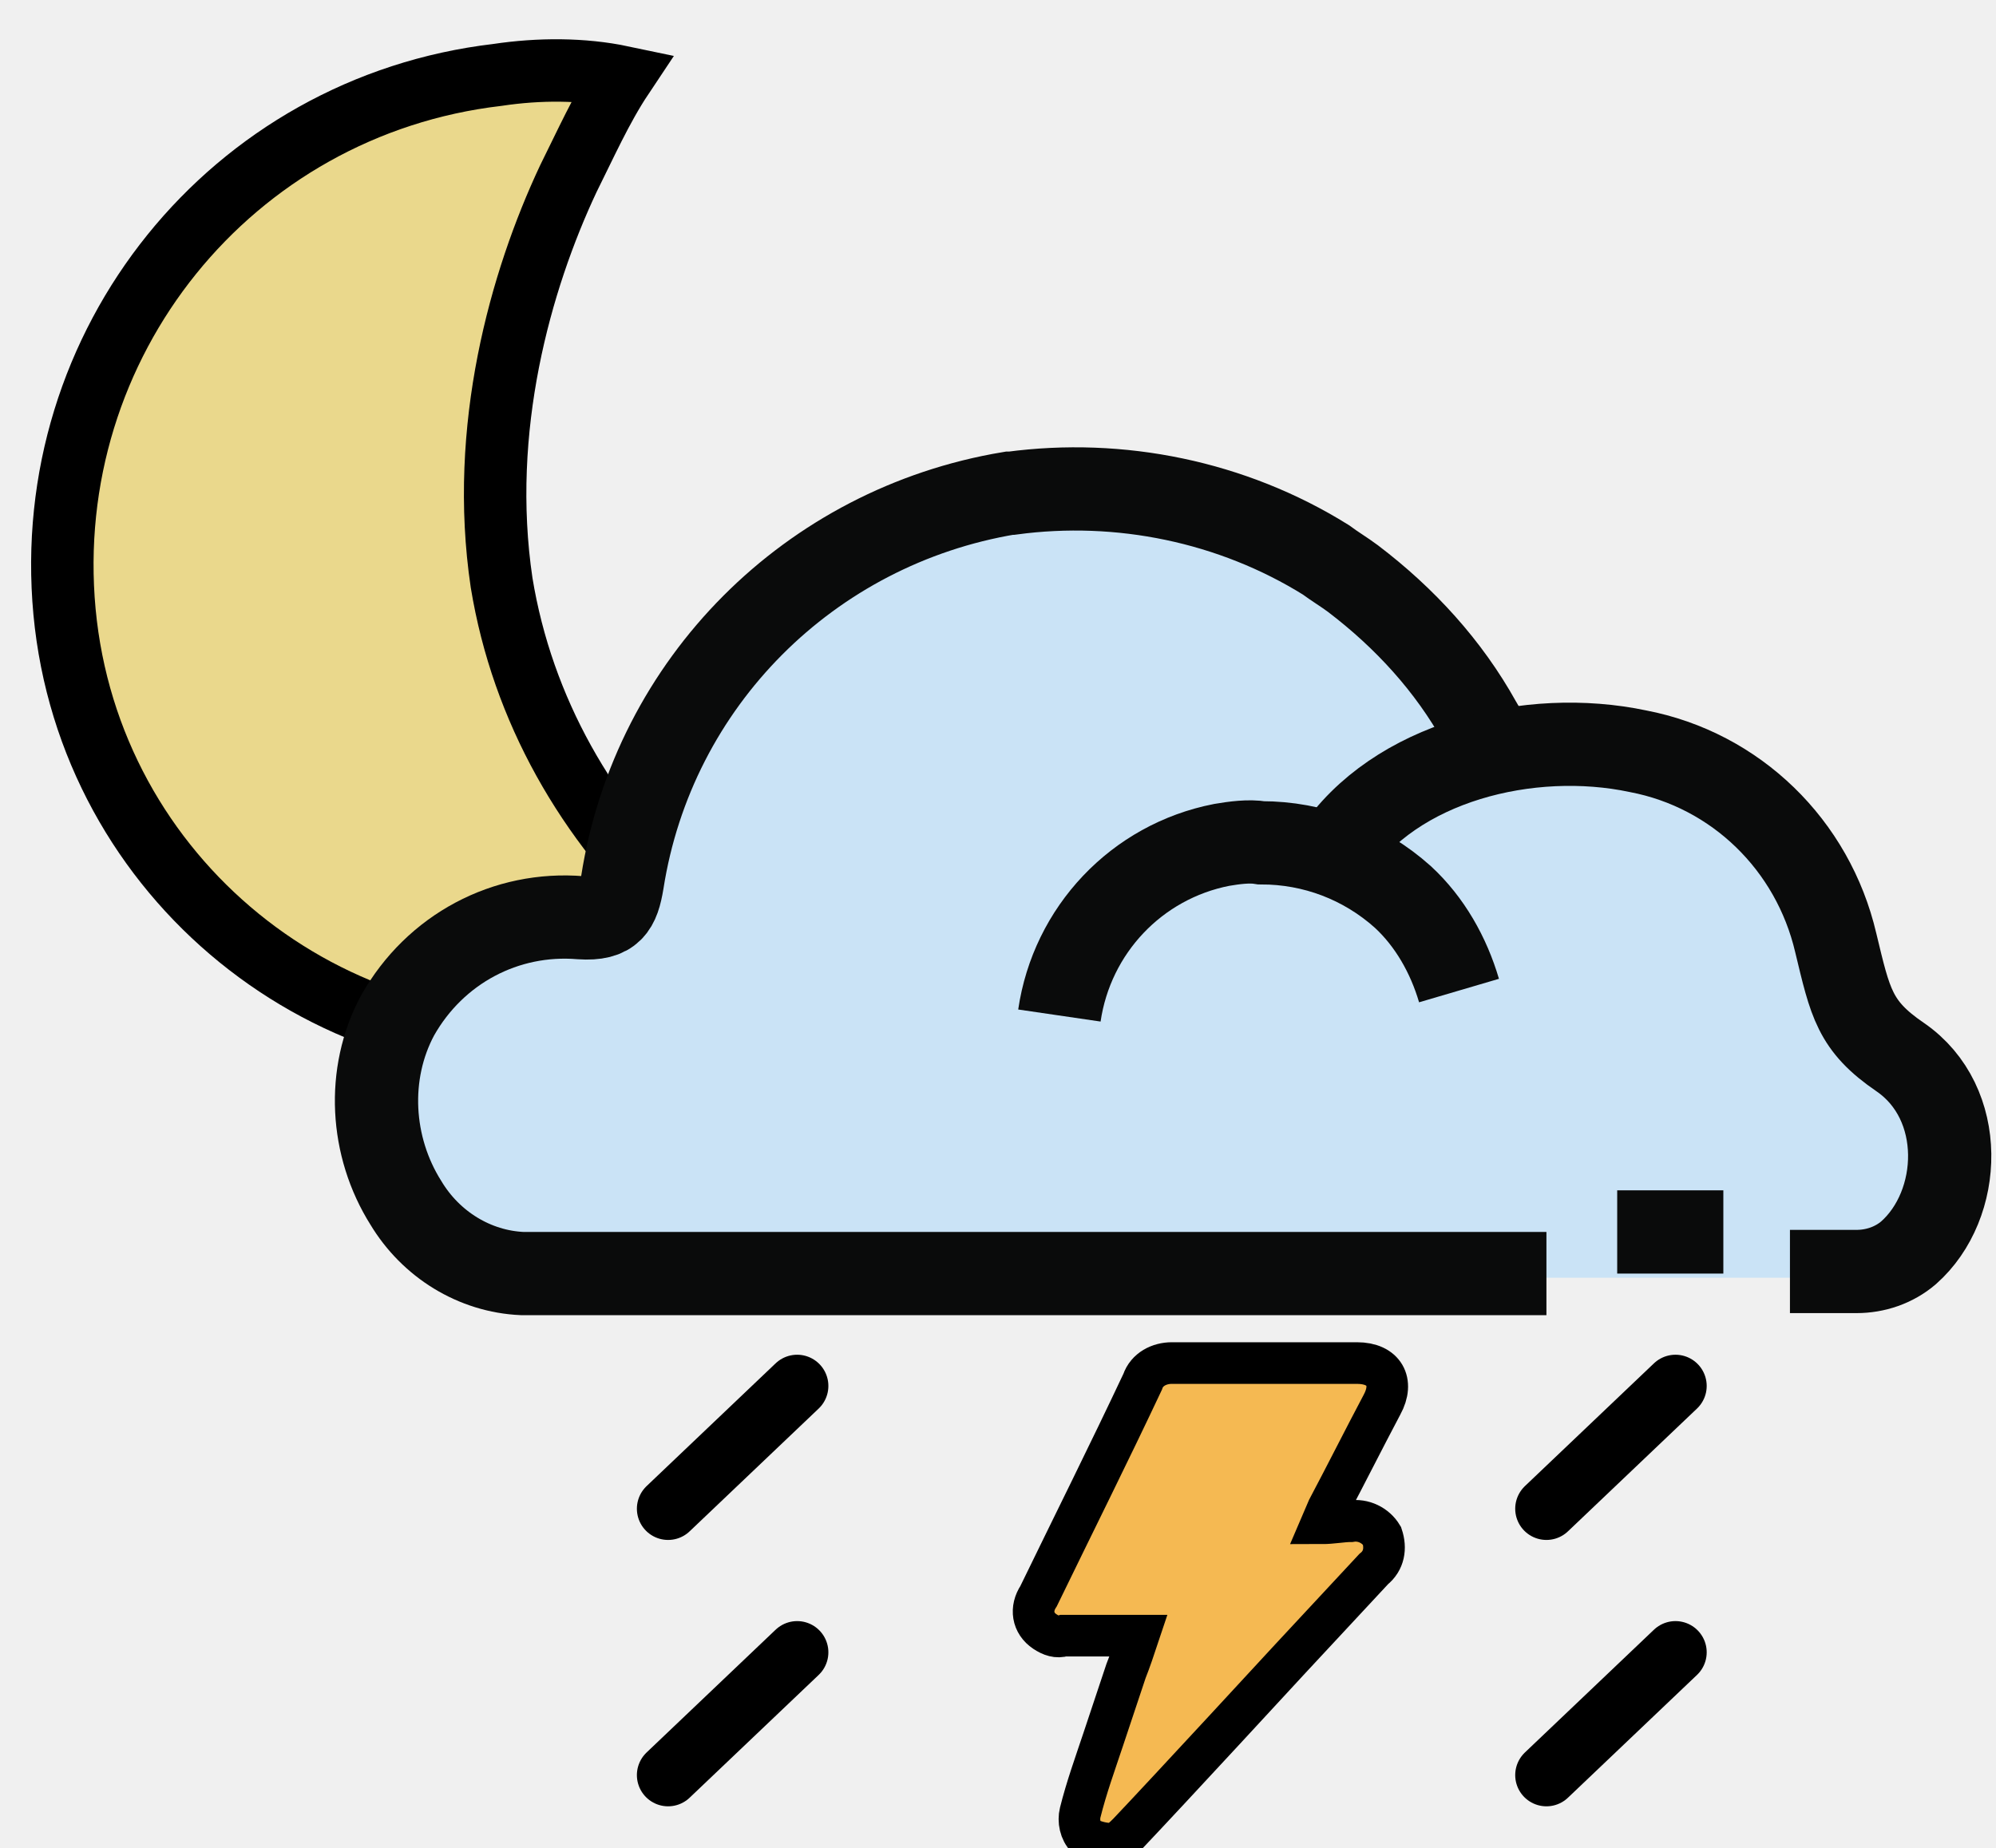
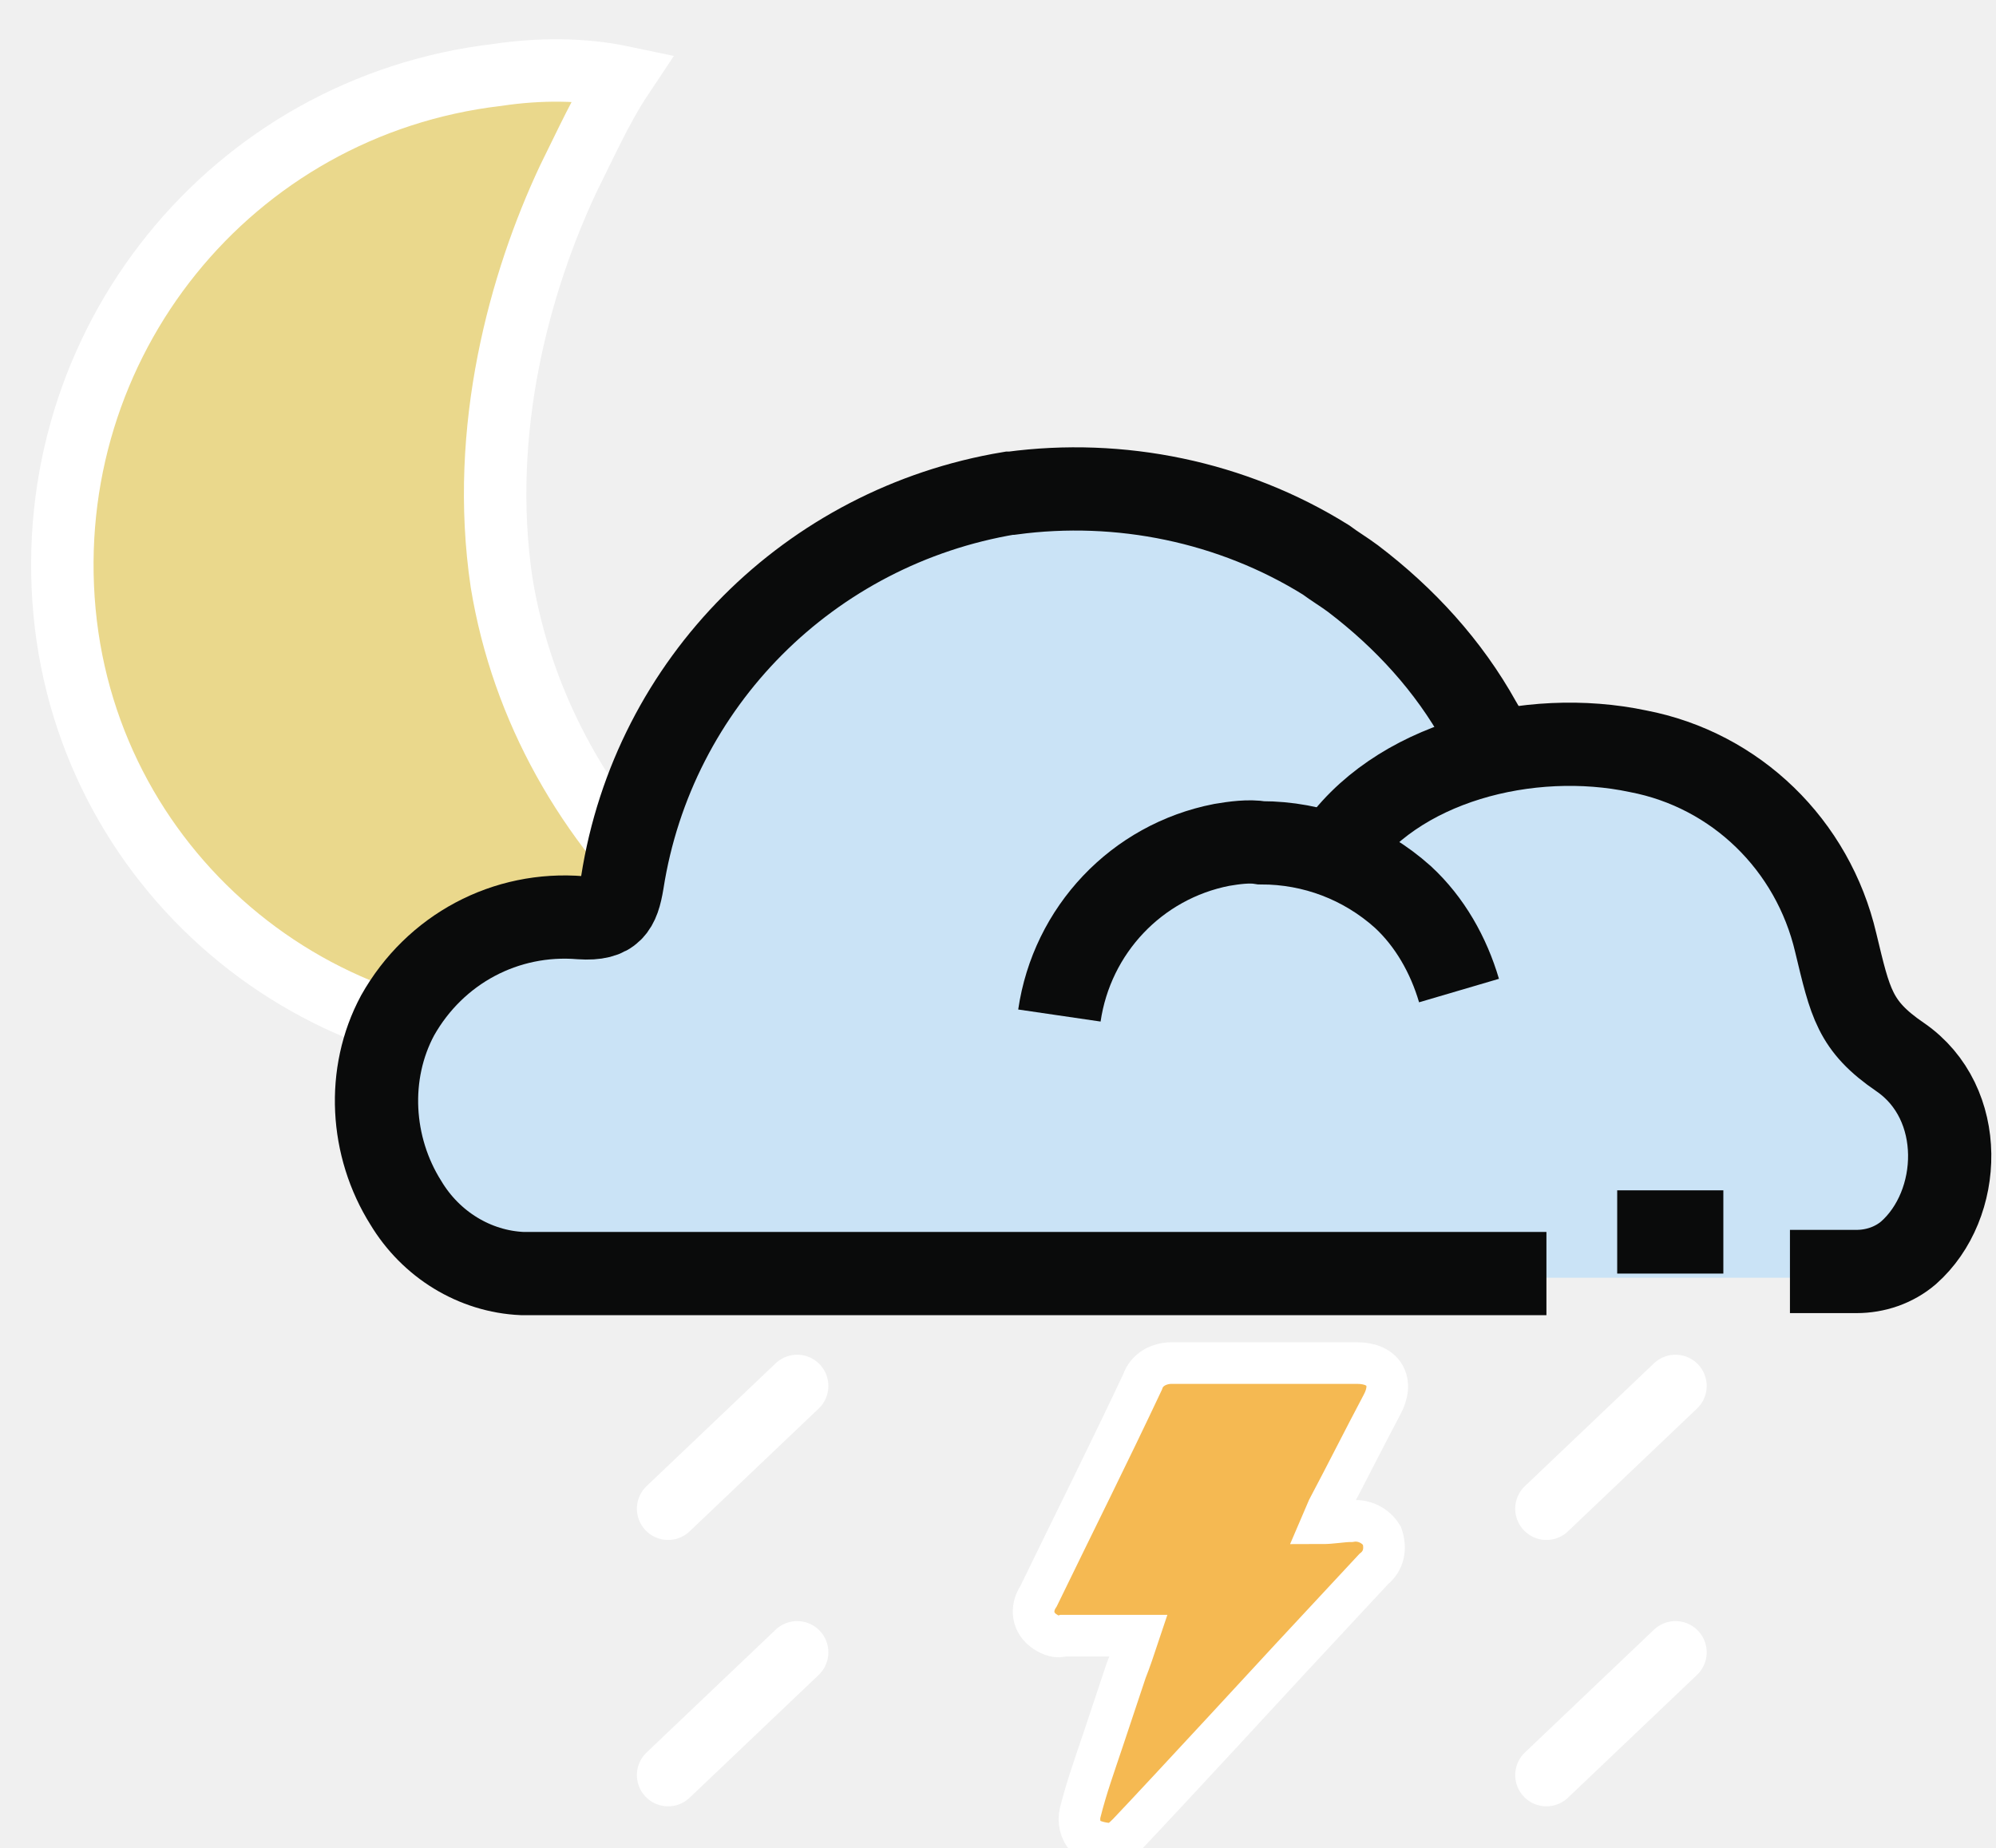
<svg xmlns="http://www.w3.org/2000/svg" version="1.1" id="Layer_1" x="0px" y="0px" viewBox="16 -12.8 95.9 88.8" style="enable-background:new 16 -12.8 95.9 88.8;" xml:space="preserve">
  <style type="text/css">
	.st0{fill:#EAD88C;}
- 	.st1{fill:none;stroke:#000000;stroke-width:3;stroke-miterlimit:10;}
+ 	.st1{fill:none;stroke:#fff;stroke-width:3;stroke-miterlimit:10;}
	.st2{fill:none;}
	.st3{fill:#F5B952;}
	.st4{fill:#CAE3F6;}
- 	.st5{fill:none;stroke:#000000;stroke-width:2;stroke-miterlimit:10;}
- 	.st6{fill:none;stroke:#000000;stroke-width:3;stroke-linecap:round;stroke-miterlimit:10;}
+ 	.st5{fill:none;stroke:#fff;stroke-width:2;stroke-miterlimit:10;}
+ 	.st6{fill:none;stroke:#fff;stroke-width:3;stroke-linecap:round;stroke-miterlimit:10;}
	.st7{fill:none;stroke:#0A0B0B;stroke-width:4;stroke-miterlimit:10;}
</style>
  <g>
    <g>
      <path class="st0" d="M39.9-9.2c-12.8,1.5-22,12.9-20.8,25.8c1.2,12.8,12.7,22.1,25.4,20.7c3-0.4,5.7-1.2,8.5-2.7    c-1.6-1.1-3-2.3-4.3-3.7c-4.5-4.2-7.6-9.6-8.6-15.7C39,7.8,41,0.7,43.3-4.2c0.8-1.6,1.6-3.4,2.6-4.9C44-9.5,41.9-9.5,39.9-9.2z" />
      <path class="st1" d="M39.9-9.2c-12.8,1.5-22,12.9-20.8,25.8c1.2,12.8,12.7,22.1,25.4,20.7c3-0.4,5.7-1.2,8.5-2.7    c-1.6-1.1-3-2.3-4.3-3.7c-4.5-4.2-7.6-9.6-8.6-15.7C39,7.8,41,0.7,43.3-4.2c0.8-1.6,1.6-3.4,2.6-4.9C44-9.5,41.9-9.5,39.9-9.2z" />
      <path class="st2" d="M61-6.8l-0.4-0.3c-5-3.6-11.1-5.2-18.3-4.6c-3.9,0.3-11.3,4-11.5,4.2c-9.2,5.4-13.9,17.9-10.9,28.9    c0.3,1,0.6,1.9,1,2.9c1.4,3.6,3.7,6.9,6.6,9.5" />
    </g>
    <path class="st3" d="M69.6,75.6c1.9-2,7.8-8.4,7.8-8.4l0,0c1.4-1.5,2.7-2.9,4-4.3c0.5-0.4,0.7-1,0.4-1.6c-0.3-0.5-0.9-0.8-1.5-0.7   c-0.4,0-0.9,0.1-1.4,0.1c0.1-0.3,0.2-0.5,0.3-0.7c0.9-1.7,1.7-3.3,2.6-5c0.6-1.1,0.1-2-1.2-2c-3,0-6,0-8.9,0   c-0.6,0-1.2,0.3-1.4,0.9c-1.7,3.4-3.3,6.8-5,10.2c-0.4,0.6-0.3,1.3,0.3,1.7c0.3,0.2,0.6,0.3,0.9,0.2h3.6c-0.2,0.6-0.3,1.2-0.6,1.7   L68.4,71c-0.4,1.2-0.8,2.3-1.1,3.5c-0.1,0.4,0,0.9,0.3,1.2c0.4,0.2,0.8,0.3,1.2,0.3C69.1,76.1,69.4,75.8,69.6,75.6z" />
    <path class="st4" d="M90.7,48.5H41.8c-2.3-0.2-4.4-1.4-5.6-3.4c-2.7-4.2-1.5-9.7,2.7-12.4c1.7-1.1,3.7-1.6,5.8-1.4   c1.5,0.1,1.8-0.5,2-1.7c1.5-9.6,8.9-17.1,18.4-18.8h0.1c5.2-0.7,10.5,0.4,15,3.2c0.4,0.3,0.9,0.6,1.3,0.9c2.5,1.9,4.5,4.3,6.1,7   l0.7,1.2" />
    <path class="st4" d="M67.4,36c0.6-4.1,3.7-7.4,7.7-8.3c0.6-0.1,1.3-0.2,1.9-0.1c2.5,0,5,0.9,6.8,2.7c1.3,1.2,2.2,2.8,2.7,4.5" />
    <path class="st4" d="M80.6,28.2c2.8-4.4,9.3-6.1,14.5-5c4.7,0.9,8.5,4.6,9.4,9.3c0.7,2.9,0.9,4,3.1,5.6c3.1,2.2,2.9,7.2,0.4,9.5   c-0.7,0.6-1.5,1-2.5,1H88.6" />
    <line class="st2" x1="94.1" y1="46.5" x2="99.2" y2="46.5" />
    <path class="st5" d="M70.2,75.3c1.9-2,7.8-8.4,7.8-8.4l0,0c1.4-1.5,2.7-2.9,4-4.3c0.5-0.4,0.6-1,0.4-1.6c-0.3-0.5-0.9-0.8-1.5-0.7   c-0.4,0-0.9,0.1-1.4,0.1l0.3-0.7c0.9-1.7,1.7-3.3,2.6-5c0.6-1.1,0.1-2-1.2-2c-3,0-6,0-8.9,0c-0.6,0-1.2,0.3-1.4,0.9   c-1.6,3.4-3.3,6.8-5,10.3c-0.4,0.6-0.3,1.3,0.3,1.7c0.3,0.2,0.6,0.3,0.9,0.2h3.6c-0.2,0.6-0.4,1.2-0.6,1.7L69,70.8   c-0.4,1.2-0.8,2.3-1.1,3.5c-0.1,0.4,0,0.9,0.3,1.2c0.4,0.2,0.8,0.3,1.2,0.3C69.7,75.8,70,75.5,70.2,75.3z" />
    <line class="st6" x1="96.5" y1="66.6" x2="90.3" y2="72.5" />
    <line class="st6" x1="54.3" y1="66.6" x2="48.1" y2="72.5" />
    <line class="st6" x1="96.5" y1="53.8" x2="90.3" y2="59.7" />
    <line class="st6" x1="54.3" y1="53.8" x2="48.1" y2="59.7" />
    <path class="st7" d="M90.3,48.4H41.1c-2.3-0.1-4.4-1.4-5.6-3.4c-1.7-2.7-1.9-6.2-0.4-9c1.8-3.2,5.2-5,8.8-4.7   c1.5,0.1,1.8-0.5,2-1.7c1.5-9.6,9-17.1,18.6-18.7h0.1c5.2-0.7,10.6,0.4,15.1,3.2c0.4,0.3,0.9,0.6,1.3,0.9c2.5,1.9,4.6,4.2,6.1,6.9   l0.7,1.2" />
    <path class="st7" d="M66.9,36c0.6-4.1,3.7-7.4,7.8-8.2c0.6-0.1,1.3-0.2,1.9-0.1c2.5,0,4.9,0.9,6.8,2.6c1.3,1.2,2.2,2.8,2.7,4.5" />
    <path class="st7" d="M80.1,28.2c2.9-4.4,9.4-6,14.6-4.9c4.7,0.9,8.4,4.5,9.5,9.2c0.7,2.9,0.9,4,3.1,5.5c3.2,2.2,3,7.1,0.4,9.4   c-0.7,0.6-1.6,0.9-2.5,0.9H102" />
    <line class="st7" x1="93.7" y1="46.4" x2="98.8" y2="46.4" />
  </g>
</svg>
